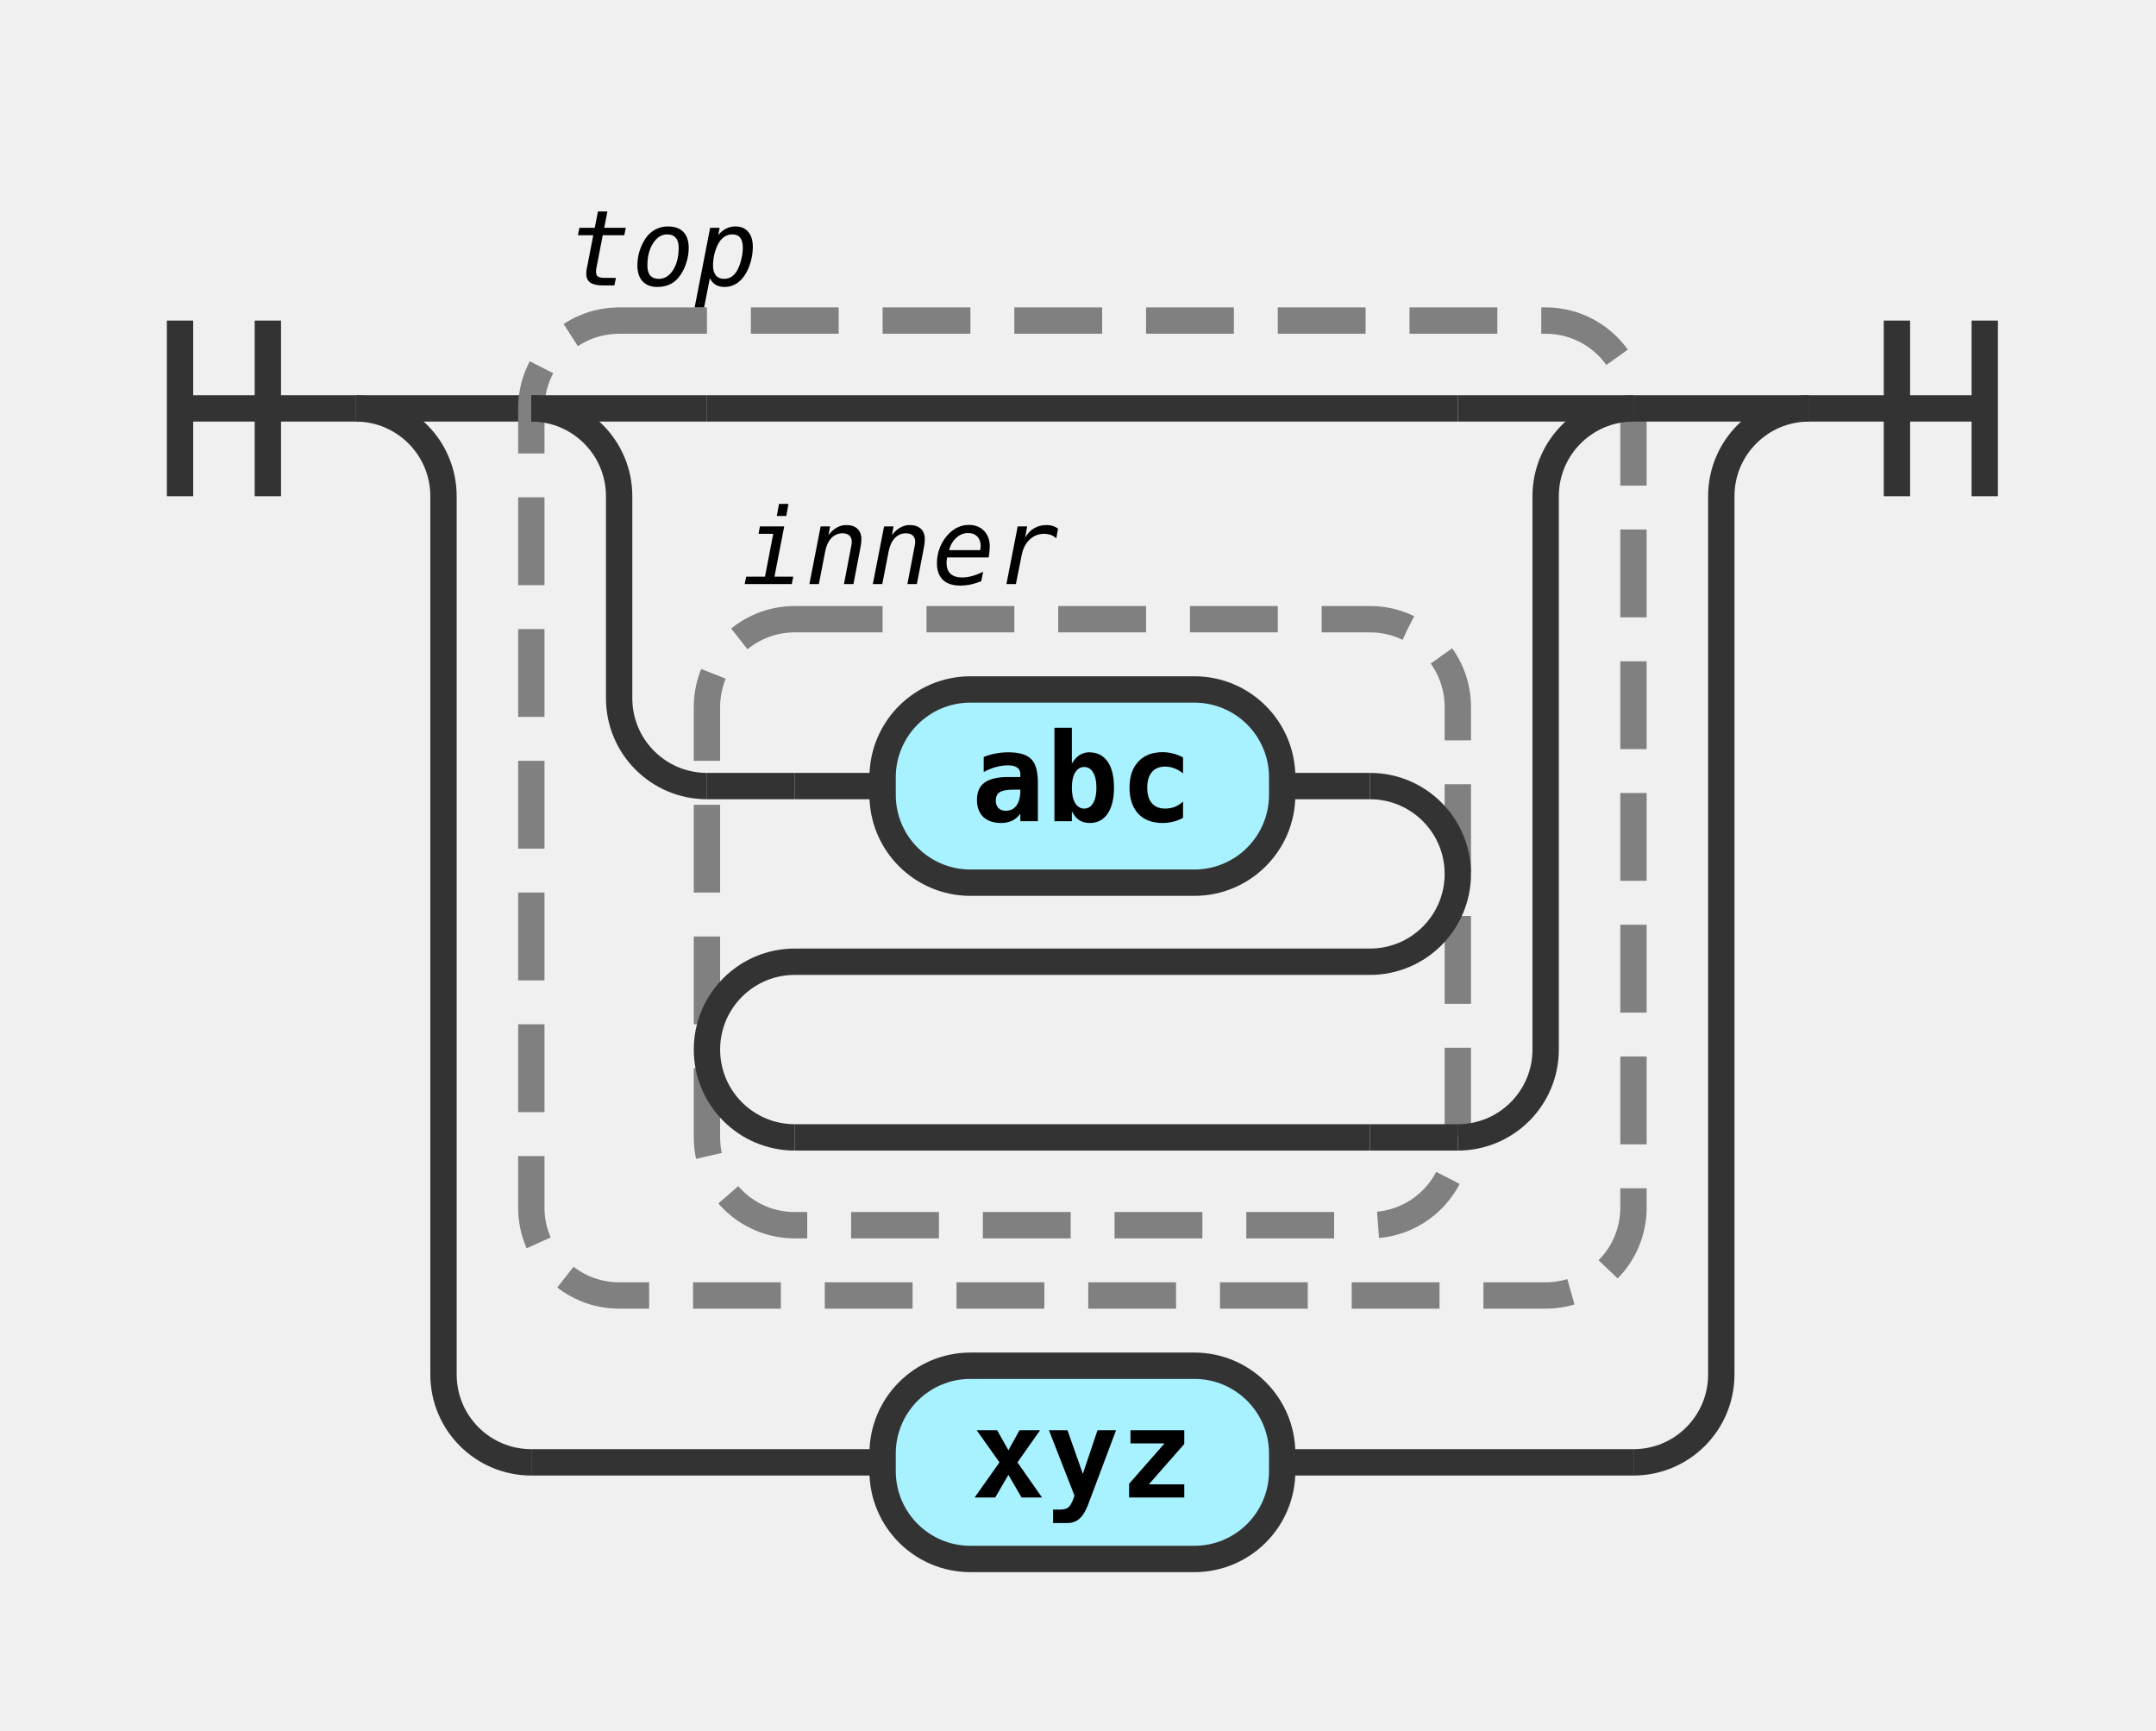
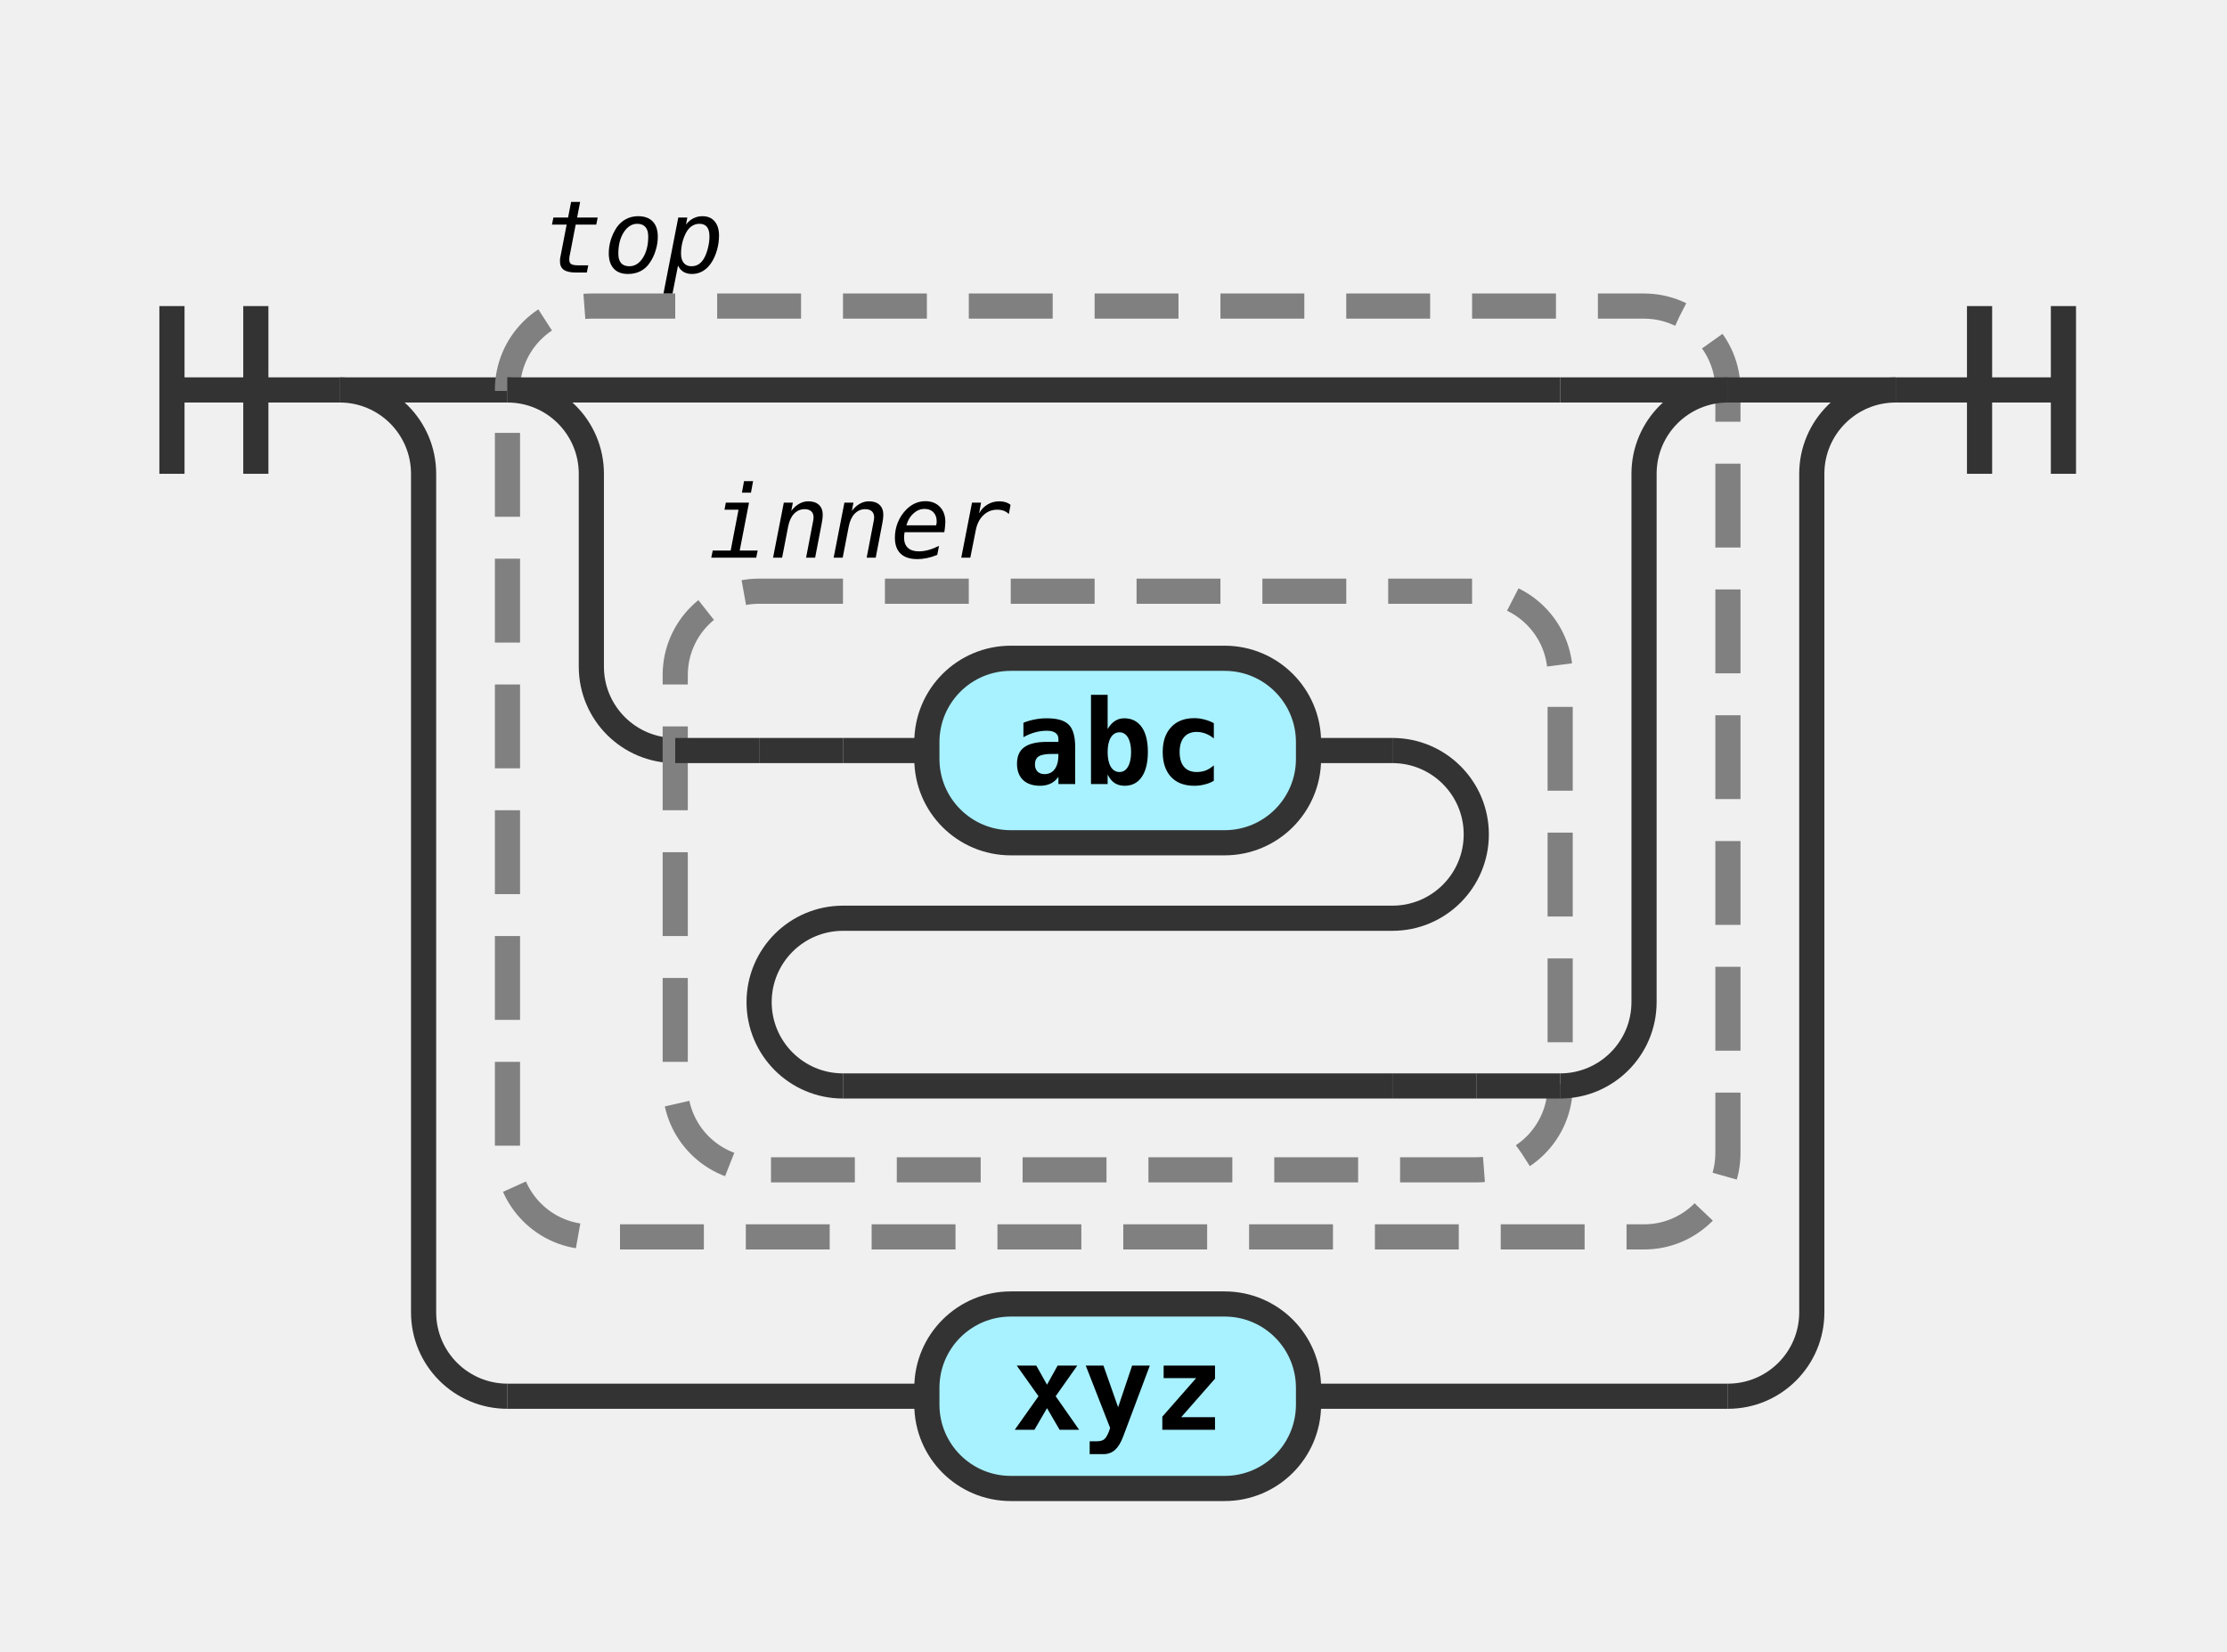
- <svg xmlns="http://www.w3.org/2000/svg" class="railroad-diagram" height="197" viewBox="0 0 245.5 197" width="245.5">
+ <svg xmlns="http://www.w3.org/2000/svg" class="railroad-diagram" height="197" viewBox="0 0 265.5 197" width="265.5">
  <g transform="translate(.5 .5)">
    <g>
      <path d="M20 36v20m10 -20v20m-10 -10h20" />
    </g>
    <g>
      <path d="M40 46h0.0" />
-       <path d="M205.5 46h0.0" />
+       <path d="M225.5 46h0.0" />
      <path d="M40.0 46h20" />
      <g>
        <path d="M60.0 46h0.0" />
-         <path d="M185.5 46h0.0" />
-         <rect class="group-box" height="111" rx="10" ry="10" width="125.5" x="60" y="36" />
+         <path d="M205.5 46h0.0" />
+         <rect class="group-box" height="111" rx="10" ry="10" width="145.5" x="60" y="36" />
        <g>
          <path d="M60.0 46h0.0" />
-           <path d="M185.5 46h0.0" />
+           <path d="M205.5 46h0.0" />
          <path d="M60.0 46h20" />
          <g>
-             <path d="M80.0 46h85.5" />
+             <path d="M80.0 46h105.5" />
          </g>
-           <path d="M165.5 46h20" />
+           <path d="M185.5 46h20" />
          <path d="M60.0 46a10 10 0 0 1 10 10v23a10 10 0 0 0 10 10" />
          <g>
            <path d="M80.0 89h0.0" />
-             <path d="M165.5 129h0.0" />
-             <rect class="group-box" height="69" rx="10" ry="10" width="85.5" x="80" y="70" />
+             <path d="M185.5 129h0.0" />
+             <rect class="group-box" height="69" rx="10" ry="10" width="105.5" x="80" y="70" />
            <g>
-               <path d="M80.0 89h0.0" />
-               <path d="M80.0 89h10" />
+               <path d="M80.0 89h10.0" />
+               <path d="M90.0 89h10" />
              <g class="terminal ">
-                 <path d="M90.0 89h10.0" />
-                 <path d="M145.5 89h10.0" />
-                 <rect height="22" rx="10" ry="10" width="45.5" x="100" y="78" />
-                 <text x="122.75" y="93">abc</text>
+                 <path d="M100.0 89h10.0" />
+                 <path d="M155.5 89h10.0" />
+                 <rect height="22" rx="10" ry="10" width="45.5" x="110" y="78" />
+                 <text x="132.75" y="93">abc</text>
              </g>
-               <path d="M155.5 89a10 10 0 0 1 10 10v0a10 10 0 0 1 -10 10h-65.5a10 10 0 0 0 -10 10v0a10 10 0 0 0 10 10" />
+               <path d="M165.5 89a10 10 0 0 1 10 10v0a10 10 0 0 1 -10 10h-65.5a10 10 0 0 0 -10 10v0a10 10 0 0 0 10 10" />
              <g>
-                 <path d="M90.0 129h65.5" />
+                 <path d="M100.0 129h65.5" />
              </g>
-               <path d="M155.5 129h10" />
-               <path d="M165.5 129h0.0" />
+               <path d="M165.5 129h10" />
+               <path d="M175.5 129h10.0" />
            </g>
            <g class="comment non-terminal ">
              <path d="M80.0 62h0" />
              <path d="M125.0 62h0" />
              <text class="comment" x="102" y="66">inner</text>
            </g>
          </g>
-           <path d="M165.5 129a10 10 0 0 0 10 -10v-63a10 10 0 0 1 10 -10" />
+           <path d="M185.5 129a10 10 0 0 0 10 -10v-63a10 10 0 0 1 10 -10" />
        </g>
        <g class="comment non-terminal ">
          <path d="M60.0 28h0" />
          <path d="M91.0 28h0" />
          <text class="comment" x="75" y="32">top</text>
        </g>
      </g>
-       <path d="M185.5 46h20" />
+       <path d="M205.5 46h20" />
      <path d="M40.0 46a10 10 0 0 1 10 10v100a10 10 0 0 0 10 10" />
      <g class="terminal ">
-         <path d="M60.0 166h40.0" />
-         <path d="M145.5 166h40.0" />
-         <rect height="22" rx="10" ry="10" width="45.5" x="100" y="155" />
-         <text x="122.75" y="170">xyz</text>
+         <path d="M60.0 166h50.0" />
+         <path d="M155.5 166h50.0" />
+         <rect height="22" rx="10" ry="10" width="45.5" x="110" y="155" />
+         <text x="132.75" y="170">xyz</text>
      </g>
-       <path d="M185.5 166a10 10 0 0 0 10 -10v-100a10 10 0 0 1 10 -10" />
+       <path d="M205.5 166a10 10 0 0 0 10 -10v-100a10 10 0 0 1 10 -10" />
    </g>
-     <path d="M 205.5 46 h 20 m -10 -10 v 20 m 10 -20 v 20" />
+     <path d="M 225.5 46 h 20 m -10 -10 v 20 m 10 -20 v 20" />
  </g>
  <style>/*  */
* {
  color: #333333;
}
svg.railroad-diagram {
  background-color: white;
}
svg.railroad-diagram path {
  stroke-width:3;
  stroke:black;
  fill:rgba(0,0,0,0);
}
svg.railroad-diagram text {
  font:bold 14px monospace;
  text-anchor:middle;
  white-space: pre;
}
svg.railroad-diagram text.diagram-text {
  font-size: 12px;
}
svg.railroad-diagram text.diagram-arrow {
  font-size: 16px;
}
svg.railroad-diagram path.diagram-text {
  stroke-width: 3;
  stroke: #333333;
  fill: white;
  cursor: help;
}
svg.railroad-diagram g.diagram-text:hover path.diagram-text {
  fill: #eee;
}
svg.railroad-diagram text.label {
  text-anchor:start;
}
svg.railroad-diagram text.comment {
  font:italic 12px monospace;
}
svg.railroad-diagram rect {
  stroke-width:3;
  stroke: #333333;
  fill:hsl(120,100%,90%);
}
svg.railroad-diagram path {
  stroke: #333333;
}
svg.railroad-diagram .terminal rect {
  fill: hsl(190, 100%, 83%);
}
svg.railroad-diagram .non-terminal rect {
  fill: hsl(223, 100%, 83%);
}
svg.railroad-diagram rect.group-box {
  stroke: gray;
  stroke-dasharray: 10 5;
  fill: none;
}

/*  */
</style>
</svg>
